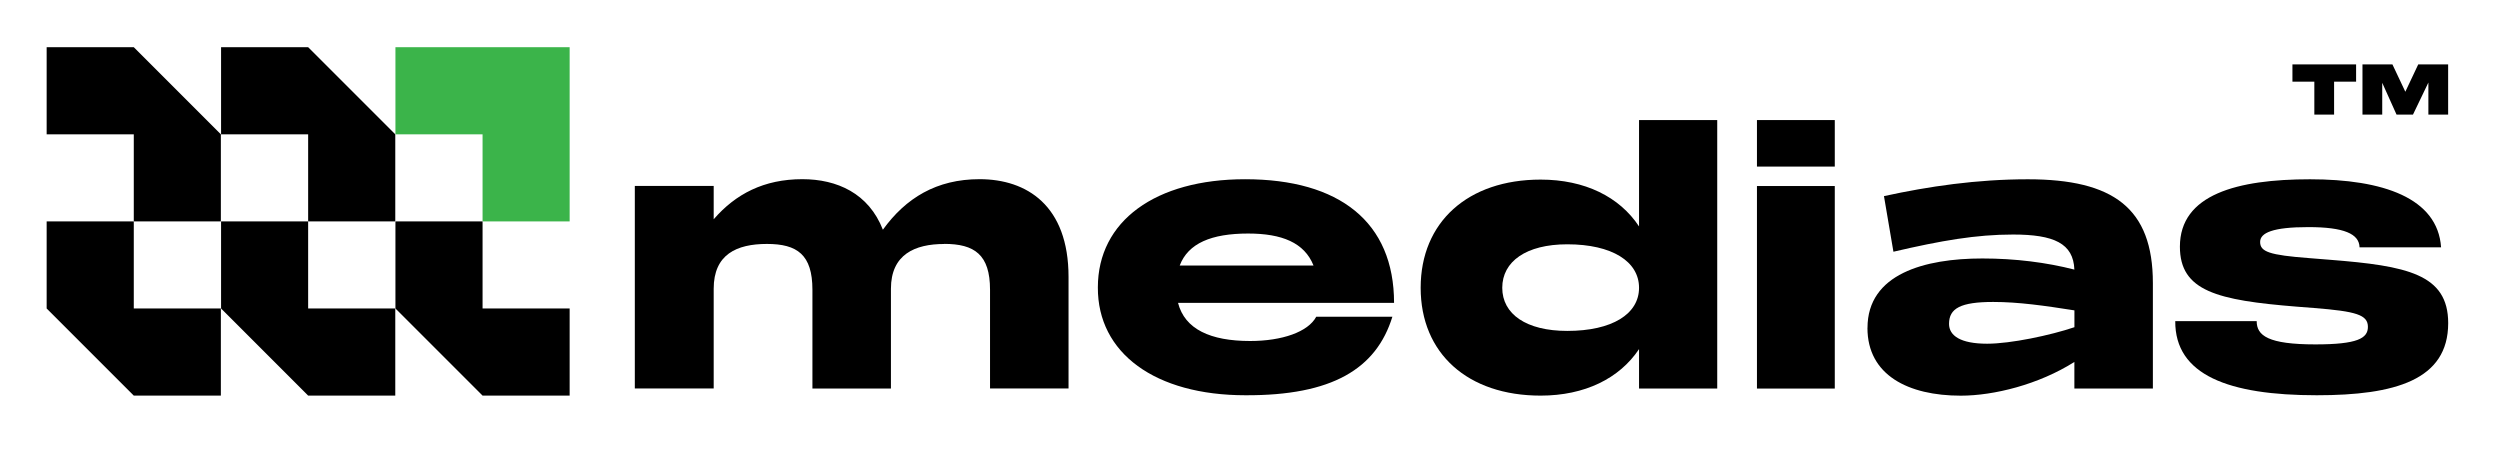
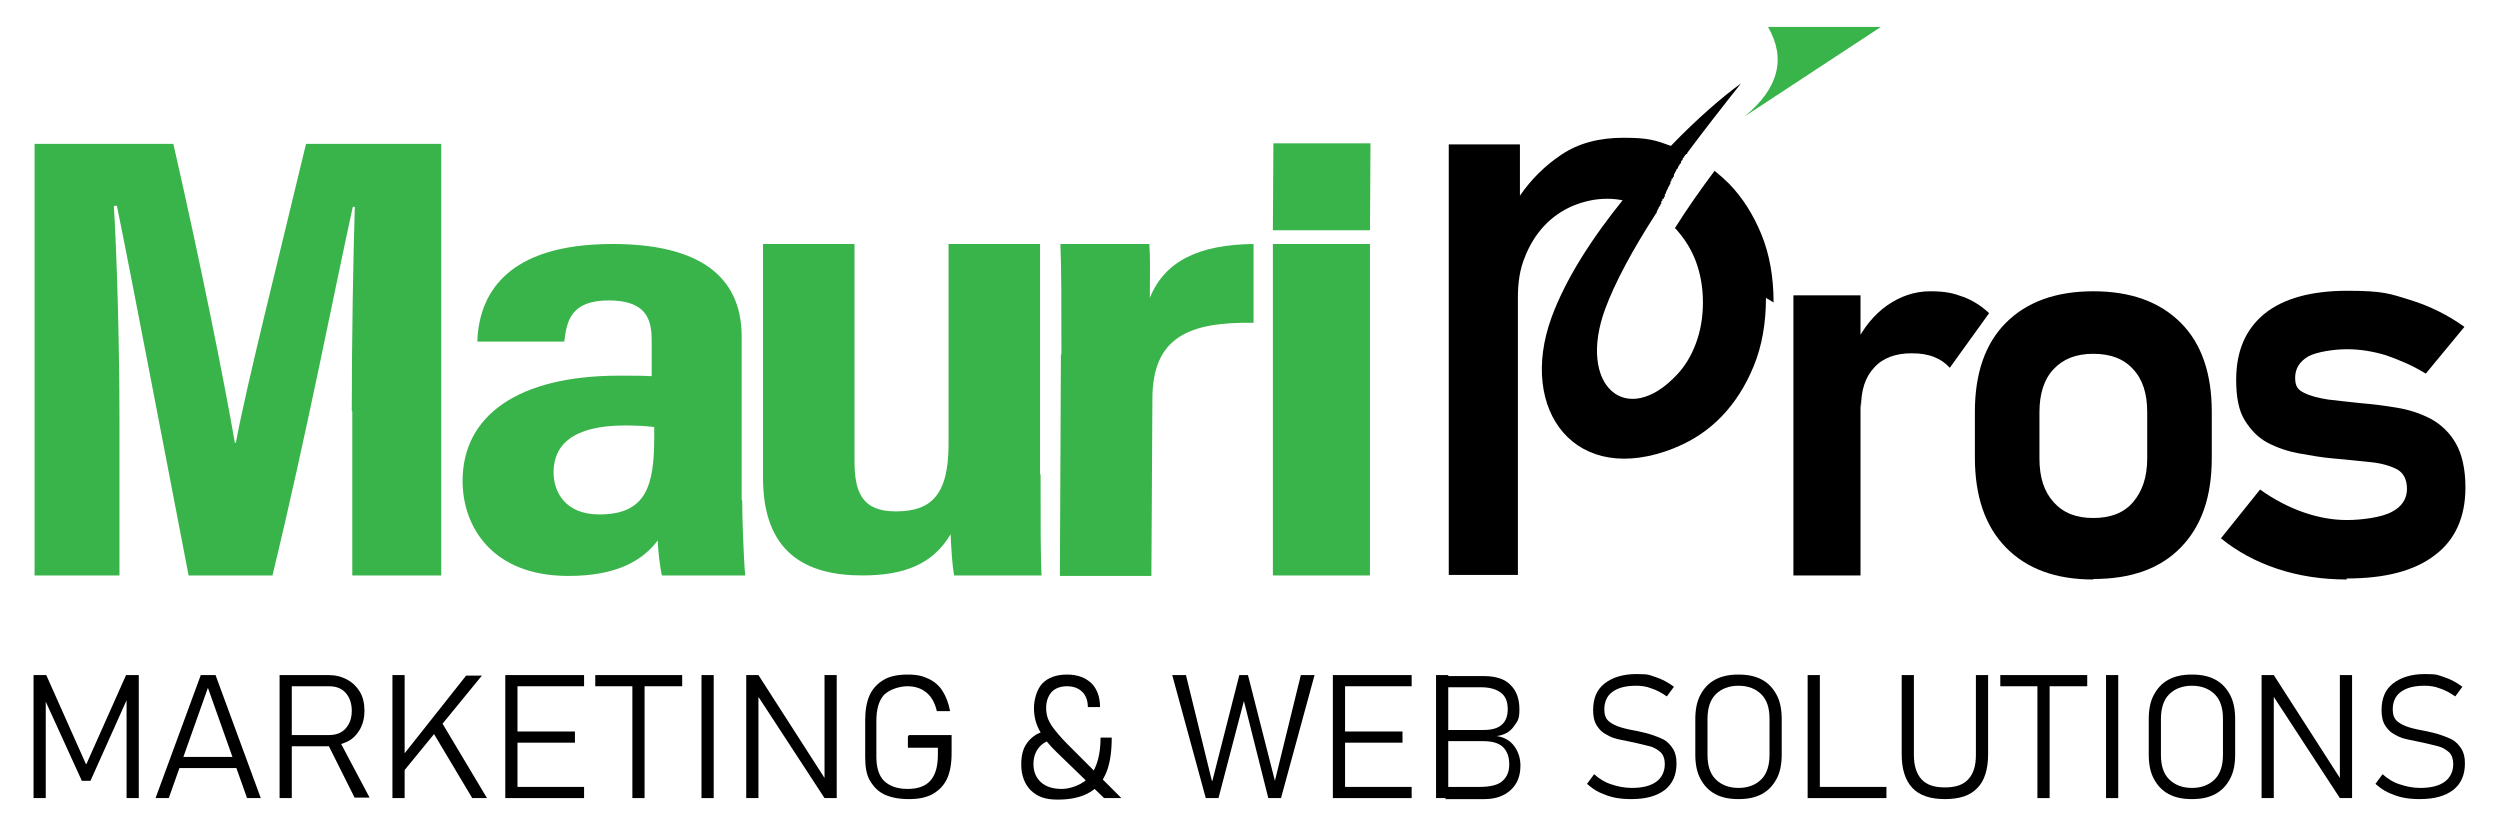
- <svg xmlns="http://www.w3.org/2000/svg" viewBox="17.844 142.139 478.308 86.346" id="Layer_1" style="max-height: 500px" width="478.308" height="86.346">
+ <svg xmlns="http://www.w3.org/2000/svg" id="Layer_1" version="1.1" viewBox="0 0 491.8 162.5">
  <defs>
-     <style>.cls-1{fill:#3bb44a;}</style>
+     <style>
+       .st0, .st1 {
+         fill: #39b44a;
+       }
+ 
+       .st0, .st2 {
+         fill-rule: evenodd;
+       }
+     </style>
  </defs>
-   <path d="M456.44,154.46h12.18v3.3h-4.21v6.31h-3.78v-6.31h-4.19v-3.3ZM469.83,154.46h5.74l2.47,5.23,2.47-5.23h5.72v9.61h-3.78v-6.14l-2.95,6.14h-3.14l-2.74-6.09v6.09h-3.78v-9.61Z" />
-   <path d="M198.49,188.82c-5.61,0-10.19,2-10.19,8.57v19.08h-15.02v-18.89c0-6.71-2.9-8.77-8.7-8.77s-10.19,2-10.19,8.57v19.08h-15.09v-38.75h15.09v6.38c4.19-4.84,9.61-7.67,16.96-7.67,6.64,0,12.7,2.71,15.41,9.67,4.38-6.06,10.25-9.67,18.5-9.67,9.03,0,17.02,5.03,17.02,18.7v21.34h-15.02v-18.89c0-6.71-2.97-8.77-8.77-8.77Z" />
-   <path d="M227.89,197.13c0-12.7,11.02-20.7,28.17-20.7,18.05,0,28.5,8.19,28.5,23.66h-41.33c1.29,5.03,6.19,7.29,13.8,7.29,6.12,0,11.09-1.74,12.64-4.64h14.57c-3.09,9.99-11.54,15.09-28.11,15.02-17.28,0-28.3-8.06-28.24-20.63ZM269.15,192.94c-1.74-4.38-6.06-6.12-12.51-6.12-7.03,0-11.48,1.87-13.09,6.12h25.6Z" />
-   <path d="M331.43,208.93c-3.74,5.61-10.38,8.9-18.83,8.9-13.93,0-22.95-8.06-22.95-20.63s9.03-20.7,22.95-20.7c8.45,0,15.09,3.29,18.83,8.96v-20.35h14.96v51.36h-14.96v-7.54ZM317.7,205.45c8.57,0,13.73-3.22,13.73-8.25s-5.16-8.32-13.73-8.32c-7.87,0-12.44,3.29-12.44,8.32s4.58,8.25,12.44,8.25Z" />
-   <path d="M353.99,165.11h14.89v8.9h-14.89v-8.9ZM353.99,177.73h14.89v38.75h-14.89v-38.75Z" />
-   <path d="M375.14,204.87c0-10.32,10.9-13.28,21.98-13.28,6.32,0,12.31.77,17.6,2.13-.19-5.03-3.93-6.71-11.73-6.71-7.09,0-13.73,1.16-22.89,3.29l-1.81-10.64c8.57-1.87,17.79-3.22,27.53-3.22,16.31,0,23.92,5.48,23.92,19.86v20.18h-15.02v-5.09c-6.83,4.32-15.41,6.45-21.73,6.45-10.06,0-17.86-3.93-17.86-12.96ZM398.03,207.9c4.51,0,12.12-1.61,16.7-3.16v-3.22c-5.74-.9-10.7-1.61-15.54-1.61-6.25,0-8.45,1.23-8.45,4.19,0,2.26,2.19,3.8,7.29,3.8Z" />
-   <path d="M434,203.58h15.6c0,2.77,2.19,4.45,11.22,4.45,8.06,0,10.06-1.16,10.06-3.35,0-2.32-2.26-2.97-10.25-3.61l-3.35-.26c-15.22-1.22-22.37-2.97-22.37-11.48,0-9.99,10.96-12.89,24.89-12.89s24.43,3.55,25.08,13.02h-15.6c-.06-2.58-2.97-3.87-9.8-3.87s-9.22,1.1-9.22,2.84c0,1.87,1.74,2.51,9.35,3.09l4,.32c14.7,1.16,22.63,2.71,22.63,12.12,0,10.9-10.19,13.8-25.14,13.8-16.89,0-27.14-3.87-27.08-14.18Z" />
-   <polygon points="93.47 167.84 93.47 184.5 76.8 184.5 76.8 167.84 60.14 167.84 60.14 151.17 76.8 151.17 93.47 167.84" />
-   <polygon points="93.47 201.16 93.47 217.83 76.8 217.83 60.14 201.16 60.14 184.5 76.8 184.5 76.8 201.16 93.47 201.16" />
-   <polygon points="60.1 167.84 60.1 184.5 43.44 184.5 43.44 167.84 26.77 167.84 26.77 151.17 43.44 151.17 60.1 167.84" />
-   <polygon points="60.1 201.16 60.1 217.83 43.44 217.83 26.77 201.16 26.77 184.5 43.44 184.5 43.44 201.16 60.1 201.16" />
-   <polygon points="126.83 151.17 126.83 184.5 110.17 184.5 110.17 167.84 93.5 167.84 93.5 151.17 126.83 151.17" class="cls-1" />
-   <polygon points="126.83 201.16 126.83 217.83 110.17 217.83 93.5 201.16 93.5 184.5 110.17 184.5 110.17 201.16 126.83 201.16" />
+   <g>
+     <g>
+       <path class="st1" d="M69.2,80.9c0-14.3.3-30.7.6-40.2h-.4c-3.5,15.9-9.2,45.3-15.8,72.5h-16.5c-4.9-25.3-10.8-56.5-14.1-72.7h-.6c.6,9.8,1.1,27.4,1.1,41.8v30.9s-16.7,0-16.7,0V28.3s27.3,0,27.3,0c5.3,23.2,10,46.6,12.1,58.8h.2c2.1-11.4,8.5-36.6,13.8-58.8h26.6s0,84.9,0,84.9h-17.5s0-32.3,0-32.3Z" />
+       <path class="st1" d="M146,98.4c0,3.1.3,11.9.6,14.8h-16.4c-.3-1.2-.8-5.1-.8-6.9-3,4-8.1,7-17.6,7-15,0-20.8-9.7-20.8-18.7,0-12.9,11-20.7,30.8-20.7,2.6,0,4.6,0,6.4.1v-6.9c0-3.7-.6-8-8.4-8-7.5,0-8.3,4-8.8,8.1h-17.1c.3-9.3,5.7-19.2,26.6-19.2,16.7,0,25.4,6.1,25.4,18.2v32.2ZM128.7,84c-1.8-.2-3.4-.3-5.8-.3-10.3,0-14,3.9-14,9.2,0,3.9,2.3,8.3,9,8.3,9.2,0,10.8-5.6,10.8-15.2v-2Z" />
+       <path class="st1" d="M204.7,93.3c0,9.3,0,16.6.2,19.9h-17.2c-.4-2-.6-5.9-.7-8.1-3.5,5.9-9.1,8.1-17.4,8.1-11.1,0-19.5-4.5-19.5-19.2v-46s18,0,18,0v42.7c0,6.3,1.6,9.9,8.1,9.9,6.8,0,10.4-3,10.4-13.2v-39.4s18,0,18,0v45.3Z" />
+       <path class="st1" d="M208.8,69.7c0-10.5,0-17.2-.2-21.7h17.5c.2,3,.1,3.8.1,10.6,2.9-7.3,9.8-10.5,20.4-10.6v15.5c-12.7-.2-19.9,2.8-19.9,15l-.2,34.8h-18s.2-43.5.2-43.5Z" />
+       <path class="st1" d="M250.4,48h19.1s0,65.2,0,65.2h-19.1s0-65.2,0-65.2ZM250.5,28.2h19.1s-.1,17.1-.1,17.1h-19.1s.1-17.1.1-17.1Z" />
+     </g>
+     <g>
+       <path class="st2" d="M347.4,58.6c0,5-.8,9.5-2.4,13.4-1.6,3.9-3.7,7.2-6.3,9.9-2.6,2.7-5.6,4.7-9,6.1h-.1c0,0-.1.1-.1.1-19.6,7.9-30.9-7.4-24.3-25.6,2.8-7.7,8.1-15.8,14-23.1-1-.2-2-.3-3-.3-2.4,0-4.6.5-6.8,1.4-2.1.9-4,2.2-5.6,3.9-1.6,1.7-2.9,3.8-3.8,6.1-1,2.4-1.4,5-1.4,8h0c0,16.5,0,38.5,0,54.6h-13.6V28.4h14v10.1c2.2-3.2,4.9-5.9,8.2-8.1,3.3-2.2,7.3-3.3,12.2-3.3s6.3.5,9.3,1.6c5.2-5.4,10.2-9.7,13.8-12.3-3.9,4.9-7.4,9.4-10.6,13.7v.2c-.1,0-.2,0-.2,0l-.4.5v.2c-.1,0-.2,0-.2,0h0c0,0-.1.3-.1.3v.2c-.1,0-.3.2-.3.2h0c0,.1,0,.2,0,.2v.2c-.1,0-.3.2-.3.2v.2c-.1,0-.2.2-.2.2h0s-.1.2-.1.2v.2c-.1,0-.3.2-.3.2v.2c-.1,0-.1,0-.1,0v.2c-.1,0-.2.2-.2.2v.2c-.1,0-.2.2-.2.2h0c0,0,0,.2,0,.2v.2c-.1,0-.2.2-.2.2v.2c-.1,0-.2,0-.2,0h0c0,0-.1.3-.1.3v.2c-.1,0-.2.2-.2.2h0c0,.1,0,.2,0,.2v.2c-.1,0-.2.2-.2.2v.2c-.1,0-.2.2-.2.2h0s-.1.2-.1.2v.2c-.1,0-.2.2-.2.2v.2c-.1,0-.1,0-.1,0h0c0,.1-.1.3-.1.3v.2c-.1,0-.2.2-.2.2h0c0,0,0,.2,0,.2v.2c-.1,0-.2.2-.2.2v.2c-.1,0-.2,0-.2,0h0c0,0-.1.2-.1.2v.2c-.1,0-.2.2-.2.2h0c0,.1,0,.2,0,.2v.2c-.1,0-.2.2-.2.2v.2c-.1,0-.3.3-.3.3v.2c-.1,0-.2.2-.2.2v.2c-.1,0-.1,0-.1,0h0c0,.1-.1.3-.1.3v.2c-.1,0-.2.2-.2.2h0c-4.7,7.3-8,13.5-9.9,18.6-5.6,15.1,4.1,23.7,14.1,13,1.6-1.7,2.8-3.7,3.7-6.1.9-2.4,1.4-5.1,1.4-8.1s-.5-5.7-1.4-8.1c-.9-2.4-2.2-4.4-3.7-6.1-.1-.2-.3-.3-.4-.4,0,0,0-.1.1-.2,2.4-3.8,5-7.5,7.7-11.1,1,.8,2,1.7,2.9,2.6,2.6,2.7,4.7,6,6.3,9.9,1.6,3.9,2.4,8.4,2.4,13.4" />
+       <path class="st0" d="M343.2,22.9l26.8-17.6h-22.2c3.6,6.2,2.1,12.1-4.6,17.6" />
+     </g>
+     <g>
+       <path d="M352.8,113.2v-55.1h13.2v55.1h-13.2ZM383.5,72.3c-.8-.9-1.8-1.6-3.1-2.1-1.3-.5-2.7-.7-4.3-.7-3.2,0-5.7.9-7.4,2.8-1.8,1.9-2.6,4.5-2.6,7.9l-1.1-12.5c1.6-3.3,3.7-5.8,6.2-7.6,2.6-1.8,5.4-2.8,8.5-2.8s4.6.4,6.5,1.1c1.9.7,3.6,1.8,5.1,3.2l-7.7,10.7Z" />
+       <path d="M411.8,114c-7.4,0-13.1-2.1-17.2-6.3-4.1-4.2-6.1-10.1-6.1-17.7v-9c0-7.5,2-13.4,6.1-17.5,4.1-4.1,9.8-6.2,17.2-6.2s13.1,2.1,17.2,6.2c4.1,4.1,6.1,10,6.1,17.5v9.1c0,7.6-2,13.4-6.1,17.6-4.1,4.2-9.8,6.2-17.2,6.2ZM411.8,101.9c3.4,0,6-1,7.8-3.1,1.8-2.1,2.8-4.9,2.8-8.6v-9.1c0-3.7-.9-6.5-2.8-8.5-1.8-2-4.4-3-7.8-3s-5.9,1-7.8,3c-1.9,2-2.8,4.9-2.8,8.5v9.1c0,3.7.9,6.5,2.8,8.6,1.9,2.1,4.4,3.1,7.8,3.1Z" />
+       <path d="M461.7,114c-4.9,0-9.5-.7-13.7-2.1-4.2-1.4-7.9-3.4-11.1-6l7.7-9.6c2.8,2,5.7,3.5,8.6,4.5,2.9,1,5.7,1.5,8.5,1.5s6.8-.5,8.8-1.6c2-1,3-2.6,3-4.5s-.7-3.2-2-3.9c-1.4-.7-3.1-1.2-5.3-1.4-2.2-.2-4.5-.5-7.1-.7-2.3-.2-4.6-.6-6.8-1-2.2-.4-4.3-1.1-6.2-2.1-1.9-1-3.3-2.5-4.5-4.4s-1.7-4.6-1.7-8c0-5.7,1.9-10,5.6-13,3.7-3,9.2-4.5,16.3-4.5s8.4.6,12.3,1.8c3.9,1.2,7.5,3,10.7,5.3l-7.6,9.2c-2.6-1.6-5.2-2.7-7.8-3.6-2.6-.8-5.2-1.2-7.7-1.2s-5.9.5-7.6,1.4c-1.7,1-2.6,2.4-2.6,4.2s.6,2.4,1.8,3c1.2.6,2.8,1,4.7,1.3,2,.2,4.1.5,6.3.7,2.4.2,4.8.5,7.2.9,2.4.4,4.6,1.1,6.7,2.2,2,1.1,3.7,2.7,4.9,4.8,1.2,2.1,1.9,5,1.9,8.7,0,5.8-2,10.3-6,13.3-4,3.1-9.8,4.6-17.4,4.6Z" />
+     </g>
+   </g>
+   <g>
+     <path d="M17,150.3l7.8-17.5h2.5v24.2h-2.4v-20.8l.2,1.1-7.3,16.3h-1.7l-7.3-16,.2-1.4v20.8h-2.4v-24.2h2.5l7.8,17.5Z" />
+     <path d="M30.6,157l8.9-24.2h2.9l8.9,24.2h-2.7l-7.7-21.7-7.7,21.7h-2.7ZM34.7,151.1v-2.2h12.7v2.2h-12.7Z" />
+     <path d="M55,157v-24.2h2.4v24.2h-2.4ZM56.5,146.8v-2.2h8.2c1.4,0,2.5-.4,3.3-1.3.8-.9,1.2-2,1.2-3.5,0-1.4-.4-2.6-1.2-3.5-.8-.9-1.9-1.3-3.3-1.3h-8.2v-2.2h8.1c1.4,0,2.6.3,3.7.9,1.1.6,1.9,1.4,2.5,2.4.6,1,.9,2.3.9,3.7s-.3,2.6-.9,3.7c-.6,1-1.4,1.9-2.5,2.4s-2.3.9-3.7.9h-8.1ZM69.8,157l-5.5-11,2.2-.8,6.2,11.7h-2.9Z" />
+     <path d="M77.2,157v-24.2h2.4v24.2h-2.4ZM79.4,151.5l-1-1.8,13.3-16.8h3.1l-15.3,18.7ZM92.9,157l-7.7-12.9,1.4-2.5,9.2,15.4h-2.9Z" />
+     <path d="M99.4,157v-24.2h2.4v24.2h-2.4ZM101,135v-2.2h13.9v2.2h-13.9ZM101,146.1v-2.2h12.1v2.2h-12.1ZM101,157v-2.2h13.9v2.2h-13.9Z" />
+     <path d="M117.1,135v-2.2h17.1v2.2h-17.1ZM124.4,157v-23.2h2.4v23.2h-2.4Z" />
+     <path d="M140.4,132.8v24.2h-2.4v-24.2h2.4Z" />
+     <path d="M146.8,157v-24.2h2.4l14,21.8-1-.7v-21.1h2.4v24.2h-2.4l-14.3-21.9,1.3.9v21h-2.4Z" />
+     <path d="M178.8,144.6h8.4v3.6c0,2-.3,3.7-.9,5-.6,1.3-1.6,2.3-2.8,3-1.3.7-2.8,1-4.7,1s-3.5-.3-4.8-.9c-1.3-.6-2.2-1.6-2.9-2.8s-.9-2.8-.9-4.7v-7.1c0-2,.3-3.7.9-5,.6-1.3,1.6-2.3,2.8-3s2.8-1,4.7-1,2.9.3,4,.8c1.1.5,2.1,1.3,2.8,2.4.7,1.1,1.2,2.4,1.5,4h-2.6c-.4-1.7-1.1-2.9-2.1-3.7-1-.8-2.2-1.2-3.7-1.2s-3.5.6-4.6,1.7c-1,1.1-1.5,2.8-1.5,5.1v7.1c0,2.1.5,3.7,1.5,4.7,1,1,2.6,1.6,4.6,1.6s3.5-.5,4.5-1.6c1-1.1,1.5-2.8,1.5-5.1v-1.4h-5.9v-2.2Z" />
+     <path d="M208.6,145.4c-1.7,0-3,.4-3.9,1.3-.9.9-1.4,2.1-1.4,3.6s.5,2.7,1.5,3.6c1,.9,2.4,1.3,4.1,1.3s4.3-.9,5.6-2.6c1.3-1.7,2-4.2,2-7.5h2.2c0,2.6-.3,4.9-1,6.7-.7,1.8-1.8,3.2-3.4,4.1-1.5.9-3.6,1.4-6.2,1.4s-4-.6-5.3-1.8c-1.2-1.2-1.9-2.9-1.9-5.1s.5-3.6,1.6-4.8c1.1-1.2,2.6-1.9,4.6-2l1.4,1.9ZM217.2,157l-9.2-8.9c-1.5-1.4-2.6-2.8-3.4-4.2-.8-1.4-1.2-2.9-1.2-4.6s.6-3.8,1.7-4.9,2.7-1.7,4.8-1.7,3.6.6,4.8,1.7c1.1,1.1,1.7,2.7,1.7,4.7h-2.4c0-1.3-.4-2.3-1.1-3-.7-.7-1.7-1.1-3-1.1s-2.3.4-3,1.1c-.7.8-1.1,1.8-1.1,3.2s.4,2.4,1.1,3.5c.8,1.1,1.8,2.3,3.1,3.6l10.6,10.6h-3.3Z" />
+     <path d="M238.5,153.6l5.3-20.8h1.7l5.3,20.8,5.1-20.8h2.7l-6.6,24.2h-2.5l-4.8-19.1-5,19.1h-2.5l-6.6-24.2h2.7l5.1,20.8Z" />
+     <path d="M262.2,157v-24.2h2.4v24.2h-2.4ZM263.8,135v-2.2h13.9v2.2h-13.9ZM263.8,146.1v-2.2h12.1v2.2h-12.1ZM263.8,157v-2.2h13.9v2.2h-13.9Z" />
+     <path d="M282.5,157v-24.2h2.4v24.2h-2.4ZM284.5,157v-2.2h6.6c2.1,0,3.7-.4,4.5-1.2.9-.8,1.3-1.9,1.3-3.2h0c0-1.5-.4-2.6-1.2-3.4-.8-.8-2.1-1.2-3.9-1.2h-7.5v-2.2h7.5c1.6,0,2.8-.3,3.6-1,.8-.7,1.2-1.7,1.2-3.1s-.4-2.5-1.3-3.2c-.9-.7-2.2-1.1-3.9-1.1h-7v-2.2h7.5c2.4,0,4.2.6,5.3,1.8,1.2,1.2,1.7,2.8,1.7,4.8s-.4,2.3-1.1,3.3c-.7,1-1.8,1.7-3.4,1.9,1.5.2,2.7.9,3.5,2,.8,1.1,1.2,2.4,1.2,3.8h0c0,2-.6,3.6-1.9,4.8-1.3,1.2-3,1.8-5.2,1.8h-7.8Z" />
+     <path d="M320.9,157.2c-1.2,0-2.3-.1-3.3-.3s-2-.6-2.9-1c-.9-.4-1.7-1-2.5-1.7l1.4-1.9c1,.9,2.1,1.6,3.4,2,1.2.4,2.5.7,4,.7,2.1,0,3.7-.4,4.8-1.2,1.1-.8,1.7-2,1.7-3.5h0c0-1-.3-1.8-.8-2.3-.6-.5-1.3-1-2.2-1.2s-1.9-.5-2.9-.7c-1-.2-1.9-.4-2.9-.6-1-.2-1.9-.5-2.7-1-.8-.4-1.4-1-1.9-1.8-.5-.8-.7-1.8-.7-3h0c0-2.3.7-4,2.2-5.2s3.6-1.9,6.3-1.9,2.5.2,3.8.6,2.5,1.1,3.6,1.9l-1.4,1.9c-1-.7-2.1-1.3-3.1-1.6-1-.4-2-.5-3-.5-2,0-3.5.4-4.6,1.2-1.1.8-1.6,2-1.6,3.5h0c0,1,.3,1.8.9,2.3.6.5,1.4.9,2.4,1.2,1,.3,2,.5,3.1.7.9.2,1.9.4,2.8.7.9.3,1.7.6,2.5,1,.7.4,1.3,1,1.8,1.8s.7,1.7.7,2.9h0c0,2.3-.8,4-2.3,5.2-1.6,1.2-3.7,1.8-6.6,1.8Z" />
+     <path d="M342,157.2c-1.8,0-3.3-.3-4.6-1-1.3-.7-2.2-1.7-2.9-3-.7-1.3-1-2.9-1-4.8v-6.9c0-1.9.3-3.5,1-4.8.7-1.3,1.6-2.3,2.9-3,1.3-.7,2.8-1,4.6-1s3.3.3,4.6,1c1.3.7,2.2,1.7,2.9,3,.7,1.3,1,2.9,1,4.8v6.9c0,1.9-.3,3.5-1,4.8-.7,1.3-1.6,2.3-2.9,3-1.3.7-2.8,1-4.6,1ZM342,155c1.9,0,3.4-.6,4.5-1.7s1.6-2.8,1.6-4.8v-7.1c0-2.1-.5-3.7-1.6-4.8s-2.6-1.7-4.5-1.7-3.4.6-4.5,1.7-1.6,2.8-1.6,4.8v7.1c0,2.1.5,3.7,1.6,4.8s2.6,1.7,4.5,1.7Z" />
+     <path d="M355.6,157v-24.2h2.4v24.2h-2.4ZM357.3,157v-2.2h13.8v2.2h-13.8Z" />
+     <path d="M382.6,157.2c-2.8,0-5-.7-6.4-2.2-1.4-1.5-2.1-3.7-2.1-6.6v-15.6h2.4v15.7c0,2.1.5,3.7,1.5,4.8,1,1.1,2.5,1.6,4.6,1.6s3.6-.5,4.6-1.6c1-1.1,1.5-2.6,1.5-4.8v-15.7h2.4v15.6c0,2.9-.7,5.2-2.1,6.6-1.4,1.5-3.5,2.2-6.4,2.2Z" />
+     <path d="M393.5,135v-2.2h17.1v2.2h-17.1ZM400.8,157v-23.2h2.4v23.2h-2.4Z" />
+     <path d="M416.7,132.8v24.2h-2.4v-24.2h2.4Z" />
+     <path d="M431.2,157.2c-1.8,0-3.3-.3-4.6-1-1.3-.7-2.2-1.7-2.9-3-.7-1.3-1-2.9-1-4.8v-6.9c0-1.9.3-3.5,1-4.8.7-1.3,1.6-2.3,2.9-3,1.3-.7,2.8-1,4.6-1s3.3.3,4.6,1c1.3.7,2.2,1.7,2.9,3,.7,1.3,1,2.9,1,4.8v6.9c0,1.9-.3,3.5-1,4.8-.7,1.3-1.6,2.3-2.9,3-1.3.7-2.8,1-4.6,1ZM431.2,155c1.9,0,3.4-.6,4.5-1.7,1.1-1.1,1.6-2.8,1.6-4.8v-7.1c0-2.1-.5-3.7-1.6-4.8s-2.6-1.7-4.5-1.7-3.4.6-4.5,1.7-1.6,2.8-1.6,4.8v7.1c0,2.1.5,3.7,1.6,4.8s2.6,1.7,4.5,1.7Z" />
+     <path d="M444.9,157v-24.2h2.4l14,21.8-1-.7v-21.1h2.4v24.2h-2.4l-14.3-21.9,1.3.9v21h-2.4Z" />
+     <path d="M476,157.2c-1.2,0-2.3-.1-3.3-.3s-2-.6-2.9-1c-.9-.4-1.7-1-2.5-1.7l1.4-1.9c1,.9,2.1,1.6,3.4,2,1.2.4,2.5.7,4,.7,2.1,0,3.7-.4,4.8-1.2,1.1-.8,1.7-2,1.7-3.5h0c0-1-.3-1.8-.8-2.3-.6-.5-1.3-1-2.2-1.2s-1.9-.5-2.9-.7c-1-.2-1.9-.4-2.9-.6-1-.2-1.9-.5-2.7-1-.8-.4-1.4-1-1.9-1.8-.5-.8-.7-1.8-.7-3h0c0-2.3.7-4,2.2-5.2s3.6-1.9,6.3-1.9,2.5.2,3.8.6,2.5,1.1,3.6,1.9l-1.4,1.9c-1-.7-2.1-1.3-3.1-1.6-1-.4-2-.5-3-.5-2,0-3.5.4-4.6,1.2-1.1.8-1.6,2-1.6,3.5h0c0,1,.3,1.8.9,2.3.6.5,1.4.9,2.4,1.2,1,.3,2,.5,3.1.7.9.2,1.9.4,2.8.7.9.3,1.7.6,2.5,1,.7.4,1.3,1,1.8,1.8s.7,1.7.7,2.9h0c0,2.3-.8,4-2.3,5.2-1.6,1.2-3.7,1.8-6.6,1.8Z" />
+   </g>
</svg>
